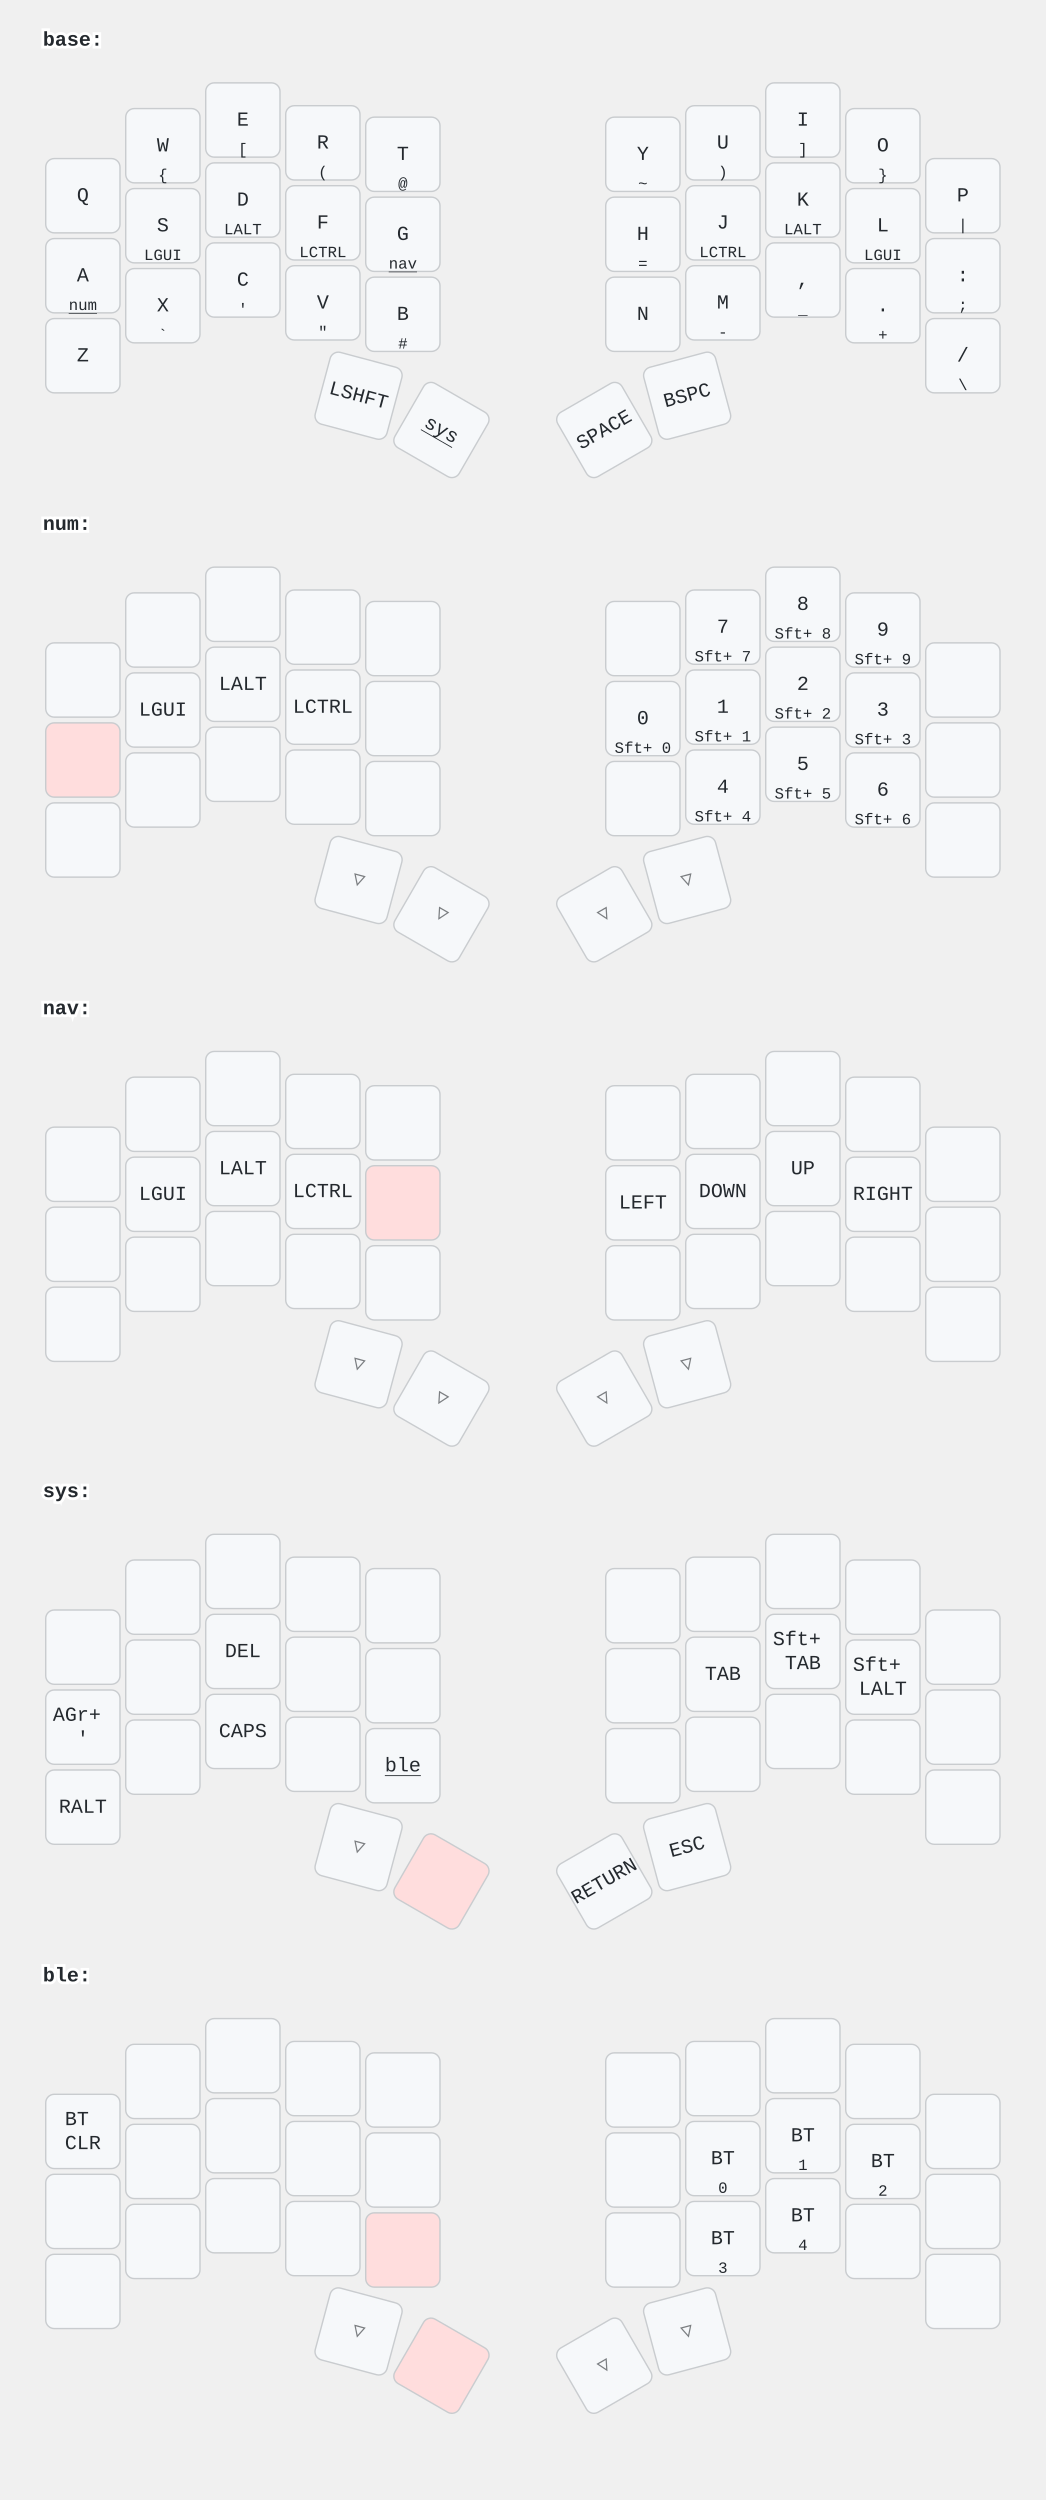
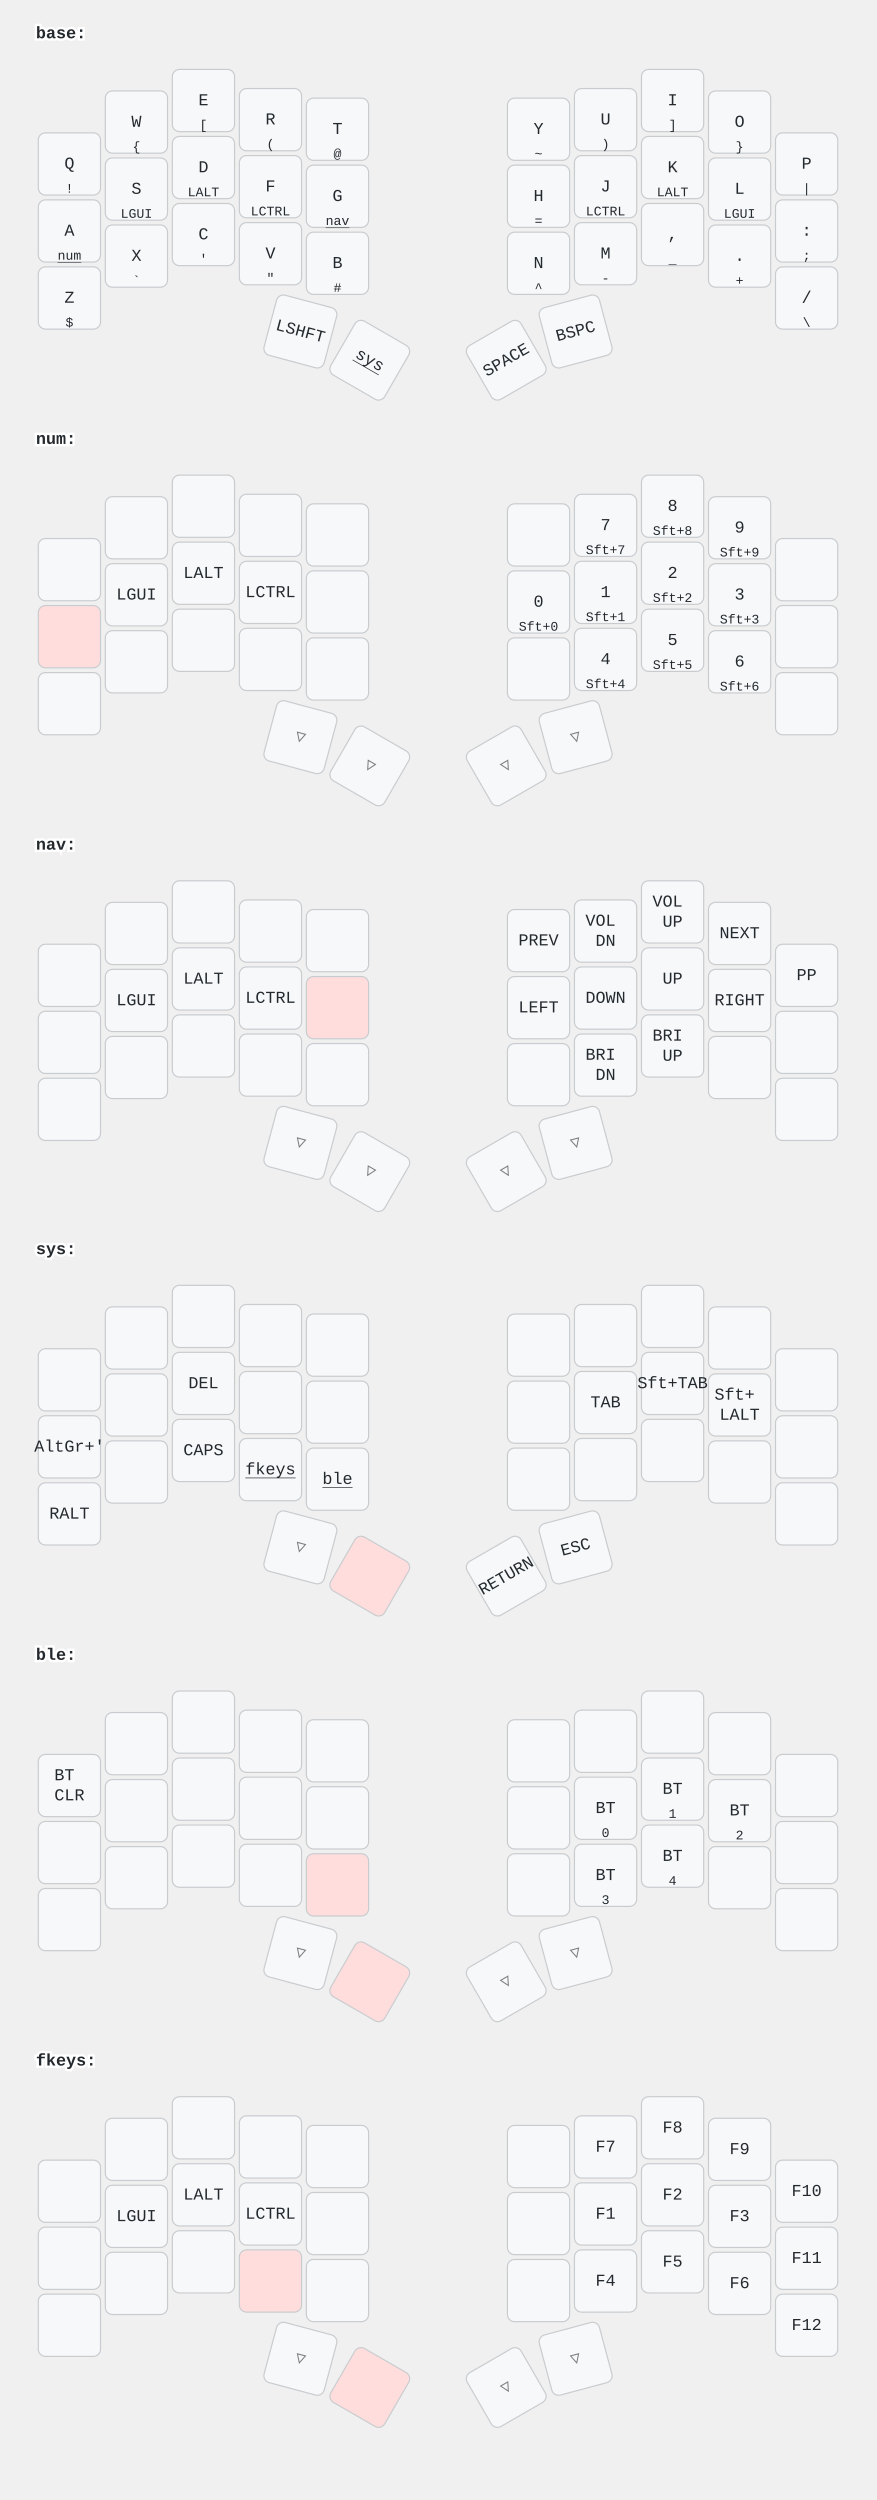
- <svg xmlns="http://www.w3.org/2000/svg" width="732" height="1750" viewBox="0 0 732 1750" class="keymap">
+ <svg xmlns="http://www.w3.org/2000/svg" width="732" height="2089" viewBox="0 0 732 2089" class="keymap">
  <style>/* inherit to force styles through use tags */
svg path {
    fill: inherit;
}

/* font and background color specifications */
svg.keymap {
    font-family: SFMono-Regular,Consolas,Liberation Mono,Menlo,monospace;
    font-size: 14px;
    font-kerning: normal;
    text-rendering: optimizeLegibility;
    fill: #24292e;
}

/* default key styling */
rect.key {
    fill: #f6f8fa;
}

rect.key, rect.combo {
    stroke: #c9cccf;
    stroke-width: 1;
}

/* default key side styling, only used is draw_key_sides is set */
rect.side {
    filter: brightness(90%);
}

/* color accent for combo boxes */
rect.combo, rect.combo-separate {
    fill: #cdf;
}

/* color accent for held keys */
rect.held, rect.combo.held {
    fill: #fdd;
}

/* color accent for ghost (optional) keys */
rect.ghost, rect.combo.ghost {
    stroke-dasharray: 4, 4;
    stroke-width: 2;
}

text {
    text-anchor: middle;
    dominant-baseline: middle;
}

/* styling for layer labels */
text.label {
    font-weight: bold;
    text-anchor: start;
    stroke: white;
    stroke-width: 4;
    paint-order: stroke;
}

/* styling for optional footer */
text.footer {
    text-anchor: end;
    dominant-baseline: auto;
    stroke: white;
    stroke-width: 4;
    paint-order: stroke;
}

- /* styling for combo tap, and key hold/shifted label text */
- text.combo, text.hold, text.shifted {
+ /* styling for combo tap, and key non-tap label text */
+ text.combo, text.hold, text.shifted, text.left, text.right {
    font-size: 11px;
}

text.hold {
    text-anchor: middle;
    dominant-baseline: auto;
}

text.shifted {
    text-anchor: middle;
    dominant-baseline: hanging;
}

+ text.left {
+     text-anchor: start;
+ }
+ 
+ text.right {
+     text-anchor: end;
+ }
+ 
text.layer-activator {
    text-decoration: underline;
}

/* styling for hold/shifted label text in combo box */
- text.combo.hold, text.combo.shifted {
+ text.combo.hold, text.combo.shifted, text.combo.left, text.combo.right {
    font-size: 8px;
}

/* lighter symbol for transparent keys */
text.trans {
    fill: #7b7e81;
}

/* styling for combo dendrons */
path.combo {
    stroke-width: 1;
    stroke: gray;
    fill: none;
}

/* Start Tabler Icons Cleanup */
/* cannot use height/width with glyphs */
.icon-tabler &gt; path {
    fill: inherit;
    stroke: inherit;
    stroke-width: 2;
}
/* hide tabler's default box */
.icon-tabler &gt; path[stroke="none"][fill="none"] {
    visibility: hidden;
}
/* End Tabler Icons Cleanup */
</style>
  <g transform="translate(30, 0)" class="layer-base">
    <text x="0" y="28" class="label" id="base">base:</text>
    <g transform="translate(0, 56)">
      <g transform="translate(28, 81)" class="key keypos-0">
        <rect rx="6" ry="6" x="-26" y="-26" width="52" height="52" class="key" />
        <text x="0" y="0" class="key tap">Q</text>
+         <text x="0" y="24" class="key hold">!</text>
      </g>
      <g transform="translate(84, 46)" class="key keypos-1">
        <rect rx="6" ry="6" x="-26" y="-26" width="52" height="52" class="key" />
        <text x="0" y="0" class="key tap">W</text>
        <text x="0" y="24" class="key hold">{</text>
      </g>
      <g transform="translate(140, 28)" class="key keypos-2">
        <rect rx="6" ry="6" x="-26" y="-26" width="52" height="52" class="key" />
        <text x="0" y="0" class="key tap">E</text>
        <text x="0" y="24" class="key hold">[</text>
      </g>
      <g transform="translate(196, 44)" class="key keypos-3">
        <rect rx="6" ry="6" x="-26" y="-26" width="52" height="52" class="key" />
        <text x="0" y="0" class="key tap">R</text>
        <text x="0" y="24" class="key hold">(</text>
      </g>
      <g transform="translate(252, 52)" class="key keypos-4">
        <rect rx="6" ry="6" x="-26" y="-26" width="52" height="52" class="key" />
        <text x="0" y="0" class="key tap">T</text>
        <text x="0" y="24" class="key hold">@</text>
      </g>
      <g transform="translate(420, 52)" class="key keypos-5">
        <rect rx="6" ry="6" x="-26" y="-26" width="52" height="52" class="key" />
        <text x="0" y="0" class="key tap">Y</text>
        <text x="0" y="24" class="key hold">~</text>
      </g>
      <g transform="translate(476, 44)" class="key keypos-6">
        <rect rx="6" ry="6" x="-26" y="-26" width="52" height="52" class="key" />
        <text x="0" y="0" class="key tap">U</text>
        <text x="0" y="24" class="key hold">)</text>
      </g>
      <g transform="translate(532, 28)" class="key keypos-7">
        <rect rx="6" ry="6" x="-26" y="-26" width="52" height="52" class="key" />
        <text x="0" y="0" class="key tap">I</text>
        <text x="0" y="24" class="key hold">]</text>
      </g>
      <g transform="translate(588, 46)" class="key keypos-8">
        <rect rx="6" ry="6" x="-26" y="-26" width="52" height="52" class="key" />
        <text x="0" y="0" class="key tap">O</text>
        <text x="0" y="24" class="key hold">}</text>
      </g>
      <g transform="translate(644, 81)" class="key keypos-9">
        <rect rx="6" ry="6" x="-26" y="-26" width="52" height="52" class="key" />
        <text x="0" y="0" class="key tap">P</text>
        <text x="0" y="24" class="key hold">|</text>
      </g>
      <g transform="translate(28, 137)" class="key keypos-10">
        <rect rx="6" ry="6" x="-26" y="-26" width="52" height="52" class="key" />
        <text x="0" y="0" class="key tap">A</text>
        <a href="#num">
          <text x="0" y="24" class="key hold layer-activator">num</text>
        </a>
      </g>
      <g transform="translate(84, 102)" class="key keypos-11">
        <rect rx="6" ry="6" x="-26" y="-26" width="52" height="52" class="key" />
        <text x="0" y="0" class="key tap">S</text>
        <text x="0" y="24" class="key hold">LGUI</text>
      </g>
      <g transform="translate(140, 84)" class="key keypos-12">
        <rect rx="6" ry="6" x="-26" y="-26" width="52" height="52" class="key" />
        <text x="0" y="0" class="key tap">D</text>
        <text x="0" y="24" class="key hold">LALT</text>
      </g>
      <g transform="translate(196, 100)" class="key keypos-13">
        <rect rx="6" ry="6" x="-26" y="-26" width="52" height="52" class="key" />
        <text x="0" y="0" class="key tap">F</text>
        <text x="0" y="24" class="key hold">LCTRL</text>
      </g>
      <g transform="translate(252, 108)" class="key keypos-14">
        <rect rx="6" ry="6" x="-26" y="-26" width="52" height="52" class="key" />
        <text x="0" y="0" class="key tap">G</text>
        <a href="#nav">
          <text x="0" y="24" class="key hold layer-activator">nav</text>
        </a>
      </g>
      <g transform="translate(420, 108)" class="key keypos-15">
        <rect rx="6" ry="6" x="-26" y="-26" width="52" height="52" class="key" />
        <text x="0" y="0" class="key tap">H</text>
        <text x="0" y="24" class="key hold">=</text>
      </g>
      <g transform="translate(476, 100)" class="key keypos-16">
        <rect rx="6" ry="6" x="-26" y="-26" width="52" height="52" class="key" />
        <text x="0" y="0" class="key tap">J</text>
        <text x="0" y="24" class="key hold">LCTRL</text>
      </g>
      <g transform="translate(532, 84)" class="key keypos-17">
        <rect rx="6" ry="6" x="-26" y="-26" width="52" height="52" class="key" />
        <text x="0" y="0" class="key tap">K</text>
        <text x="0" y="24" class="key hold">LALT</text>
      </g>
      <g transform="translate(588, 102)" class="key keypos-18">
        <rect rx="6" ry="6" x="-26" y="-26" width="52" height="52" class="key" />
        <text x="0" y="0" class="key tap">L</text>
        <text x="0" y="24" class="key hold">LGUI</text>
      </g>
      <g transform="translate(644, 137)" class="key keypos-19">
        <rect rx="6" ry="6" x="-26" y="-26" width="52" height="52" class="key" />
        <text x="0" y="0" class="key tap">:</text>
        <text x="0" y="24" class="key hold">;</text>
      </g>
      <g transform="translate(28, 193)" class="key keypos-20">
        <rect rx="6" ry="6" x="-26" y="-26" width="52" height="52" class="key" />
        <text x="0" y="0" class="key tap">Z</text>
+         <text x="0" y="24" class="key hold">$</text>
      </g>
      <g transform="translate(84, 158)" class="key keypos-21">
        <rect rx="6" ry="6" x="-26" y="-26" width="52" height="52" class="key" />
        <text x="0" y="0" class="key tap">X</text>
        <text x="0" y="24" class="key hold">`</text>
      </g>
      <g transform="translate(140, 140)" class="key keypos-22">
        <rect rx="6" ry="6" x="-26" y="-26" width="52" height="52" class="key" />
        <text x="0" y="0" class="key tap">C</text>
        <text x="0" y="24" class="key hold">'</text>
      </g>
      <g transform="translate(196, 156)" class="key keypos-23">
        <rect rx="6" ry="6" x="-26" y="-26" width="52" height="52" class="key" />
        <text x="0" y="0" class="key tap">V</text>
        <text x="0" y="24" class="key hold">"</text>
      </g>
      <g transform="translate(252, 164)" class="key keypos-24">
        <rect rx="6" ry="6" x="-26" y="-26" width="52" height="52" class="key" />
        <text x="0" y="0" class="key tap">B</text>
        <text x="0" y="24" class="key hold">#</text>
      </g>
      <g transform="translate(420, 164)" class="key keypos-25">
        <rect rx="6" ry="6" x="-26" y="-26" width="52" height="52" class="key" />
        <text x="0" y="0" class="key tap">N</text>
+         <text x="0" y="24" class="key hold">^</text>
      </g>
      <g transform="translate(476, 156)" class="key keypos-26">
        <rect rx="6" ry="6" x="-26" y="-26" width="52" height="52" class="key" />
        <text x="0" y="0" class="key tap">M</text>
        <text x="0" y="24" class="key hold">-</text>
      </g>
      <g transform="translate(532, 140)" class="key keypos-27">
        <rect rx="6" ry="6" x="-26" y="-26" width="52" height="52" class="key" />
        <text x="0" y="0" class="key tap">,</text>
        <text x="0" y="24" class="key hold">_</text>
      </g>
      <g transform="translate(588, 158)" class="key keypos-28">
        <rect rx="6" ry="6" x="-26" y="-26" width="52" height="52" class="key" />
        <text x="0" y="0" class="key tap">.</text>
        <text x="0" y="24" class="key hold">+</text>
      </g>
      <g transform="translate(644, 193)" class="key keypos-29">
        <rect rx="6" ry="6" x="-26" y="-26" width="52" height="52" class="key" />
        <text x="0" y="0" class="key tap">/</text>
        <text x="0" y="24" class="key hold">\</text>
      </g>
      <g transform="translate(221, 221) rotate(15.0)" class="key keypos-30">
        <rect rx="6" ry="6" x="-26" y="-26" width="52" height="52" class="key" />
        <text x="0" y="0" class="key tap">LSHFT</text>
      </g>
      <g transform="translate(279, 245) rotate(30.0)" class="key keypos-31">
        <rect rx="6" ry="6" x="-26" y="-26" width="52" height="52" class="key" />
        <a href="#sys">
          <text x="0" y="0" class="key tap layer-activator">sys</text>
        </a>
      </g>
      <g transform="translate(393, 245) rotate(-30.0)" class="key keypos-32">
        <rect rx="6" ry="6" x="-26" y="-26" width="52" height="52" class="key" />
        <text x="0" y="0" class="key tap">SPACE</text>
      </g>
      <g transform="translate(451, 221) rotate(-15.0)" class="key keypos-33">
        <rect rx="6" ry="6" x="-26" y="-26" width="52" height="52" class="key" />
        <text x="0" y="0" class="key tap">BSPC</text>
      </g>
    </g>
  </g>
  <g transform="translate(30, 339)" class="layer-num">
    <text x="0" y="28" class="label" id="num">num:</text>
    <g transform="translate(0, 56)">
      <g transform="translate(28, 81)" class="key keypos-0">
        <rect rx="6" ry="6" x="-26" y="-26" width="52" height="52" class="key" />
      </g>
      <g transform="translate(84, 46)" class="key keypos-1">
        <rect rx="6" ry="6" x="-26" y="-26" width="52" height="52" class="key" />
      </g>
      <g transform="translate(140, 28)" class="key keypos-2">
        <rect rx="6" ry="6" x="-26" y="-26" width="52" height="52" class="key" />
      </g>
      <g transform="translate(196, 44)" class="key keypos-3">
        <rect rx="6" ry="6" x="-26" y="-26" width="52" height="52" class="key" />
      </g>
      <g transform="translate(252, 52)" class="key keypos-4">
        <rect rx="6" ry="6" x="-26" y="-26" width="52" height="52" class="key" />
      </g>
      <g transform="translate(420, 52)" class="key keypos-5">
        <rect rx="6" ry="6" x="-26" y="-26" width="52" height="52" class="key" />
      </g>
      <g transform="translate(476, 44)" class="key keypos-6">
        <rect rx="6" ry="6" x="-26" y="-26" width="52" height="52" class="key" />
        <text x="0" y="0" class="key tap">7</text>
-         <text x="0" y="24" class="key hold">Sft+ 7</text>
+         <text x="0" y="24" class="key hold">Sft+7</text>
      </g>
      <g transform="translate(532, 28)" class="key keypos-7">
        <rect rx="6" ry="6" x="-26" y="-26" width="52" height="52" class="key" />
        <text x="0" y="0" class="key tap">8</text>
-         <text x="0" y="24" class="key hold">Sft+ 8</text>
+         <text x="0" y="24" class="key hold">Sft+8</text>
      </g>
      <g transform="translate(588, 46)" class="key keypos-8">
        <rect rx="6" ry="6" x="-26" y="-26" width="52" height="52" class="key" />
        <text x="0" y="0" class="key tap">9</text>
-         <text x="0" y="24" class="key hold">Sft+ 9</text>
+         <text x="0" y="24" class="key hold">Sft+9</text>
      </g>
      <g transform="translate(644, 81)" class="key keypos-9">
        <rect rx="6" ry="6" x="-26" y="-26" width="52" height="52" class="key" />
      </g>
      <g transform="translate(28, 137)" class="key held keypos-10">
        <rect rx="6" ry="6" x="-26" y="-26" width="52" height="52" class="key held" />
      </g>
      <g transform="translate(84, 102)" class="key keypos-11">
        <rect rx="6" ry="6" x="-26" y="-26" width="52" height="52" class="key" />
        <text x="0" y="0" class="key tap">LGUI</text>
      </g>
      <g transform="translate(140, 84)" class="key keypos-12">
        <rect rx="6" ry="6" x="-26" y="-26" width="52" height="52" class="key" />
        <text x="0" y="0" class="key tap">LALT</text>
      </g>
      <g transform="translate(196, 100)" class="key keypos-13">
        <rect rx="6" ry="6" x="-26" y="-26" width="52" height="52" class="key" />
        <text x="0" y="0" class="key tap">LCTRL</text>
      </g>
      <g transform="translate(252, 108)" class="key keypos-14">
        <rect rx="6" ry="6" x="-26" y="-26" width="52" height="52" class="key" />
      </g>
      <g transform="translate(420, 108)" class="key keypos-15">
        <rect rx="6" ry="6" x="-26" y="-26" width="52" height="52" class="key" />
        <text x="0" y="0" class="key tap">0</text>
-         <text x="0" y="24" class="key hold">Sft+ 0</text>
+         <text x="0" y="24" class="key hold">Sft+0</text>
      </g>
      <g transform="translate(476, 100)" class="key keypos-16">
        <rect rx="6" ry="6" x="-26" y="-26" width="52" height="52" class="key" />
        <text x="0" y="0" class="key tap">1</text>
-         <text x="0" y="24" class="key hold">Sft+ 1</text>
+         <text x="0" y="24" class="key hold">Sft+1</text>
      </g>
      <g transform="translate(532, 84)" class="key keypos-17">
        <rect rx="6" ry="6" x="-26" y="-26" width="52" height="52" class="key" />
        <text x="0" y="0" class="key tap">2</text>
-         <text x="0" y="24" class="key hold">Sft+ 2</text>
+         <text x="0" y="24" class="key hold">Sft+2</text>
      </g>
      <g transform="translate(588, 102)" class="key keypos-18">
        <rect rx="6" ry="6" x="-26" y="-26" width="52" height="52" class="key" />
        <text x="0" y="0" class="key tap">3</text>
-         <text x="0" y="24" class="key hold">Sft+ 3</text>
+         <text x="0" y="24" class="key hold">Sft+3</text>
      </g>
      <g transform="translate(644, 137)" class="key keypos-19">
        <rect rx="6" ry="6" x="-26" y="-26" width="52" height="52" class="key" />
      </g>
      <g transform="translate(28, 193)" class="key keypos-20">
        <rect rx="6" ry="6" x="-26" y="-26" width="52" height="52" class="key" />
      </g>
      <g transform="translate(84, 158)" class="key keypos-21">
        <rect rx="6" ry="6" x="-26" y="-26" width="52" height="52" class="key" />
      </g>
      <g transform="translate(140, 140)" class="key keypos-22">
        <rect rx="6" ry="6" x="-26" y="-26" width="52" height="52" class="key" />
      </g>
      <g transform="translate(196, 156)" class="key keypos-23">
        <rect rx="6" ry="6" x="-26" y="-26" width="52" height="52" class="key" />
      </g>
      <g transform="translate(252, 164)" class="key keypos-24">
        <rect rx="6" ry="6" x="-26" y="-26" width="52" height="52" class="key" />
      </g>
      <g transform="translate(420, 164)" class="key keypos-25">
        <rect rx="6" ry="6" x="-26" y="-26" width="52" height="52" class="key" />
      </g>
      <g transform="translate(476, 156)" class="key keypos-26">
        <rect rx="6" ry="6" x="-26" y="-26" width="52" height="52" class="key" />
        <text x="0" y="0" class="key tap">4</text>
-         <text x="0" y="24" class="key hold">Sft+ 4</text>
+         <text x="0" y="24" class="key hold">Sft+4</text>
      </g>
      <g transform="translate(532, 140)" class="key keypos-27">
        <rect rx="6" ry="6" x="-26" y="-26" width="52" height="52" class="key" />
        <text x="0" y="0" class="key tap">5</text>
-         <text x="0" y="24" class="key hold">Sft+ 5</text>
+         <text x="0" y="24" class="key hold">Sft+5</text>
      </g>
      <g transform="translate(588, 158)" class="key keypos-28">
        <rect rx="6" ry="6" x="-26" y="-26" width="52" height="52" class="key" />
        <text x="0" y="0" class="key tap">6</text>
-         <text x="0" y="24" class="key hold">Sft+ 6</text>
+         <text x="0" y="24" class="key hold">Sft+6</text>
      </g>
      <g transform="translate(644, 193)" class="key keypos-29">
        <rect rx="6" ry="6" x="-26" y="-26" width="52" height="52" class="key" />
      </g>
      <g transform="translate(221, 221) rotate(15.0)" class="key trans keypos-30">
        <rect rx="6" ry="6" x="-26" y="-26" width="52" height="52" class="key trans" />
        <text x="0" y="0" class="key trans tap">▽</text>
      </g>
      <g transform="translate(279, 245) rotate(30.0)" class="key trans keypos-31">
        <rect rx="6" ry="6" x="-26" y="-26" width="52" height="52" class="key trans" />
        <text x="0" y="0" class="key trans tap">▽</text>
      </g>
      <g transform="translate(393, 245) rotate(-30.0)" class="key trans keypos-32">
        <rect rx="6" ry="6" x="-26" y="-26" width="52" height="52" class="key trans" />
        <text x="0" y="0" class="key trans tap">▽</text>
      </g>
      <g transform="translate(451, 221) rotate(-15.0)" class="key trans keypos-33">
        <rect rx="6" ry="6" x="-26" y="-26" width="52" height="52" class="key trans" />
        <text x="0" y="0" class="key trans tap">▽</text>
      </g>
    </g>
  </g>
  <g transform="translate(30, 678)" class="layer-nav">
    <text x="0" y="28" class="label" id="nav">nav:</text>
    <g transform="translate(0, 56)">
      <g transform="translate(28, 81)" class="key keypos-0">
        <rect rx="6" ry="6" x="-26" y="-26" width="52" height="52" class="key" />
      </g>
      <g transform="translate(84, 46)" class="key keypos-1">
        <rect rx="6" ry="6" x="-26" y="-26" width="52" height="52" class="key" />
      </g>
      <g transform="translate(140, 28)" class="key keypos-2">
        <rect rx="6" ry="6" x="-26" y="-26" width="52" height="52" class="key" />
      </g>
      <g transform="translate(196, 44)" class="key keypos-3">
        <rect rx="6" ry="6" x="-26" y="-26" width="52" height="52" class="key" />
      </g>
      <g transform="translate(252, 52)" class="key keypos-4">
        <rect rx="6" ry="6" x="-26" y="-26" width="52" height="52" class="key" />
      </g>
      <g transform="translate(420, 52)" class="key keypos-5">
        <rect rx="6" ry="6" x="-26" y="-26" width="52" height="52" class="key" />
+         <text x="0" y="0" class="key tap">PREV</text>
      </g>
      <g transform="translate(476, 44)" class="key keypos-6">
        <rect rx="6" ry="6" x="-26" y="-26" width="52" height="52" class="key" />
+         <text x="0" y="0" class="key tap">
+           <tspan x="0" dy="-0.6em">VOL</tspan>
+           <tspan x="0" dy="1.2em">DN</tspan>
+         </text>
      </g>
      <g transform="translate(532, 28)" class="key keypos-7">
        <rect rx="6" ry="6" x="-26" y="-26" width="52" height="52" class="key" />
+         <text x="0" y="0" class="key tap">
+           <tspan x="0" dy="-0.6em">VOL</tspan>
+           <tspan x="0" dy="1.2em">UP</tspan>
+         </text>
      </g>
      <g transform="translate(588, 46)" class="key keypos-8">
        <rect rx="6" ry="6" x="-26" y="-26" width="52" height="52" class="key" />
+         <text x="0" y="0" class="key tap">NEXT</text>
      </g>
      <g transform="translate(644, 81)" class="key keypos-9">
        <rect rx="6" ry="6" x="-26" y="-26" width="52" height="52" class="key" />
+         <text x="0" y="0" class="key tap">PP</text>
      </g>
      <g transform="translate(28, 137)" class="key keypos-10">
        <rect rx="6" ry="6" x="-26" y="-26" width="52" height="52" class="key" />
      </g>
      <g transform="translate(84, 102)" class="key keypos-11">
        <rect rx="6" ry="6" x="-26" y="-26" width="52" height="52" class="key" />
        <text x="0" y="0" class="key tap">LGUI</text>
      </g>
      <g transform="translate(140, 84)" class="key keypos-12">
        <rect rx="6" ry="6" x="-26" y="-26" width="52" height="52" class="key" />
        <text x="0" y="0" class="key tap">LALT</text>
      </g>
      <g transform="translate(196, 100)" class="key keypos-13">
        <rect rx="6" ry="6" x="-26" y="-26" width="52" height="52" class="key" />
        <text x="0" y="0" class="key tap">LCTRL</text>
      </g>
      <g transform="translate(252, 108)" class="key held keypos-14">
        <rect rx="6" ry="6" x="-26" y="-26" width="52" height="52" class="key held" />
      </g>
      <g transform="translate(420, 108)" class="key keypos-15">
        <rect rx="6" ry="6" x="-26" y="-26" width="52" height="52" class="key" />
        <text x="0" y="0" class="key tap">LEFT</text>
      </g>
      <g transform="translate(476, 100)" class="key keypos-16">
        <rect rx="6" ry="6" x="-26" y="-26" width="52" height="52" class="key" />
        <text x="0" y="0" class="key tap">DOWN</text>
      </g>
      <g transform="translate(532, 84)" class="key keypos-17">
        <rect rx="6" ry="6" x="-26" y="-26" width="52" height="52" class="key" />
        <text x="0" y="0" class="key tap">UP</text>
      </g>
      <g transform="translate(588, 102)" class="key keypos-18">
        <rect rx="6" ry="6" x="-26" y="-26" width="52" height="52" class="key" />
        <text x="0" y="0" class="key tap">RIGHT</text>
      </g>
      <g transform="translate(644, 137)" class="key keypos-19">
        <rect rx="6" ry="6" x="-26" y="-26" width="52" height="52" class="key" />
      </g>
      <g transform="translate(28, 193)" class="key keypos-20">
        <rect rx="6" ry="6" x="-26" y="-26" width="52" height="52" class="key" />
      </g>
      <g transform="translate(84, 158)" class="key keypos-21">
        <rect rx="6" ry="6" x="-26" y="-26" width="52" height="52" class="key" />
      </g>
      <g transform="translate(140, 140)" class="key keypos-22">
        <rect rx="6" ry="6" x="-26" y="-26" width="52" height="52" class="key" />
      </g>
      <g transform="translate(196, 156)" class="key keypos-23">
        <rect rx="6" ry="6" x="-26" y="-26" width="52" height="52" class="key" />
      </g>
      <g transform="translate(252, 164)" class="key keypos-24">
        <rect rx="6" ry="6" x="-26" y="-26" width="52" height="52" class="key" />
      </g>
      <g transform="translate(420, 164)" class="key keypos-25">
        <rect rx="6" ry="6" x="-26" y="-26" width="52" height="52" class="key" />
      </g>
      <g transform="translate(476, 156)" class="key keypos-26">
        <rect rx="6" ry="6" x="-26" y="-26" width="52" height="52" class="key" />
+         <text x="0" y="0" class="key tap">
+           <tspan x="0" dy="-0.6em">BRI</tspan>
+           <tspan x="0" dy="1.2em">DN</tspan>
+         </text>
      </g>
      <g transform="translate(532, 140)" class="key keypos-27">
        <rect rx="6" ry="6" x="-26" y="-26" width="52" height="52" class="key" />
+         <text x="0" y="0" class="key tap">
+           <tspan x="0" dy="-0.6em">BRI</tspan>
+           <tspan x="0" dy="1.2em">UP</tspan>
+         </text>
      </g>
      <g transform="translate(588, 158)" class="key keypos-28">
        <rect rx="6" ry="6" x="-26" y="-26" width="52" height="52" class="key" />
      </g>
      <g transform="translate(644, 193)" class="key keypos-29">
        <rect rx="6" ry="6" x="-26" y="-26" width="52" height="52" class="key" />
      </g>
      <g transform="translate(221, 221) rotate(15.0)" class="key trans keypos-30">
        <rect rx="6" ry="6" x="-26" y="-26" width="52" height="52" class="key trans" />
        <text x="0" y="0" class="key trans tap">▽</text>
      </g>
      <g transform="translate(279, 245) rotate(30.0)" class="key trans keypos-31">
        <rect rx="6" ry="6" x="-26" y="-26" width="52" height="52" class="key trans" />
        <text x="0" y="0" class="key trans tap">▽</text>
      </g>
      <g transform="translate(393, 245) rotate(-30.0)" class="key trans keypos-32">
        <rect rx="6" ry="6" x="-26" y="-26" width="52" height="52" class="key trans" />
        <text x="0" y="0" class="key trans tap">▽</text>
      </g>
      <g transform="translate(451, 221) rotate(-15.0)" class="key trans keypos-33">
        <rect rx="6" ry="6" x="-26" y="-26" width="52" height="52" class="key trans" />
        <text x="0" y="0" class="key trans tap">▽</text>
      </g>
    </g>
  </g>
  <g transform="translate(30, 1016)" class="layer-sys">
    <text x="0" y="28" class="label" id="sys">sys:</text>
    <g transform="translate(0, 56)">
      <g transform="translate(28, 81)" class="key keypos-0">
        <rect rx="6" ry="6" x="-26" y="-26" width="52" height="52" class="key" />
      </g>
      <g transform="translate(84, 46)" class="key keypos-1">
        <rect rx="6" ry="6" x="-26" y="-26" width="52" height="52" class="key" />
      </g>
      <g transform="translate(140, 28)" class="key keypos-2">
        <rect rx="6" ry="6" x="-26" y="-26" width="52" height="52" class="key" />
      </g>
      <g transform="translate(196, 44)" class="key keypos-3">
        <rect rx="6" ry="6" x="-26" y="-26" width="52" height="52" class="key" />
      </g>
      <g transform="translate(252, 52)" class="key keypos-4">
        <rect rx="6" ry="6" x="-26" y="-26" width="52" height="52" class="key" />
      </g>
      <g transform="translate(420, 52)" class="key keypos-5">
        <rect rx="6" ry="6" x="-26" y="-26" width="52" height="52" class="key" />
      </g>
      <g transform="translate(476, 44)" class="key keypos-6">
        <rect rx="6" ry="6" x="-26" y="-26" width="52" height="52" class="key" />
      </g>
      <g transform="translate(532, 28)" class="key keypos-7">
        <rect rx="6" ry="6" x="-26" y="-26" width="52" height="52" class="key" />
      </g>
      <g transform="translate(588, 46)" class="key keypos-8">
        <rect rx="6" ry="6" x="-26" y="-26" width="52" height="52" class="key" />
      </g>
      <g transform="translate(644, 81)" class="key keypos-9">
        <rect rx="6" ry="6" x="-26" y="-26" width="52" height="52" class="key" />
      </g>
      <g transform="translate(28, 137)" class="key keypos-10">
        <rect rx="6" ry="6" x="-26" y="-26" width="52" height="52" class="key" />
-         <text x="0" y="0" class="key tap">
-           <tspan x="0" dy="-0.6em">AGr+</tspan>
-           <tspan x="0" dy="1.2em">'</tspan>
-         </text>
+         <text x="0" y="0" class="key tap">AltGr+'</text>
      </g>
      <g transform="translate(84, 102)" class="key keypos-11">
        <rect rx="6" ry="6" x="-26" y="-26" width="52" height="52" class="key" />
      </g>
      <g transform="translate(140, 84)" class="key keypos-12">
        <rect rx="6" ry="6" x="-26" y="-26" width="52" height="52" class="key" />
        <text x="0" y="0" class="key tap">DEL</text>
      </g>
      <g transform="translate(196, 100)" class="key keypos-13">
        <rect rx="6" ry="6" x="-26" y="-26" width="52" height="52" class="key" />
      </g>
      <g transform="translate(252, 108)" class="key keypos-14">
        <rect rx="6" ry="6" x="-26" y="-26" width="52" height="52" class="key" />
      </g>
      <g transform="translate(420, 108)" class="key keypos-15">
        <rect rx="6" ry="6" x="-26" y="-26" width="52" height="52" class="key" />
      </g>
      <g transform="translate(476, 100)" class="key keypos-16">
        <rect rx="6" ry="6" x="-26" y="-26" width="52" height="52" class="key" />
        <text x="0" y="0" class="key tap">TAB</text>
      </g>
      <g transform="translate(532, 84)" class="key keypos-17">
        <rect rx="6" ry="6" x="-26" y="-26" width="52" height="52" class="key" />
-         <text x="0" y="0" class="key tap">
-           <tspan x="0" dy="-0.6em">Sft+</tspan>
-           <tspan x="0" dy="1.2em">TAB</tspan>
-         </text>
+         <text x="0" y="0" class="key tap">Sft+TAB</text>
      </g>
      <g transform="translate(588, 102)" class="key keypos-18">
        <rect rx="6" ry="6" x="-26" y="-26" width="52" height="52" class="key" />
        <text x="0" y="0" class="key tap">
          <tspan x="0" dy="-0.6em">Sft+</tspan>
          <tspan x="0" dy="1.2em">LALT</tspan>
        </text>
      </g>
      <g transform="translate(644, 137)" class="key keypos-19">
        <rect rx="6" ry="6" x="-26" y="-26" width="52" height="52" class="key" />
      </g>
      <g transform="translate(28, 193)" class="key keypos-20">
        <rect rx="6" ry="6" x="-26" y="-26" width="52" height="52" class="key" />
        <text x="0" y="0" class="key tap">RALT</text>
      </g>
      <g transform="translate(84, 158)" class="key keypos-21">
        <rect rx="6" ry="6" x="-26" y="-26" width="52" height="52" class="key" />
      </g>
      <g transform="translate(140, 140)" class="key keypos-22">
        <rect rx="6" ry="6" x="-26" y="-26" width="52" height="52" class="key" />
        <text x="0" y="0" class="key tap">CAPS</text>
      </g>
      <g transform="translate(196, 156)" class="key keypos-23">
        <rect rx="6" ry="6" x="-26" y="-26" width="52" height="52" class="key" />
+         <a href="#fkeys">
+           <text x="0" y="0" class="key tap layer-activator">fkeys</text>
+         </a>
      </g>
      <g transform="translate(252, 164)" class="key keypos-24">
        <rect rx="6" ry="6" x="-26" y="-26" width="52" height="52" class="key" />
        <a href="#ble">
          <text x="0" y="0" class="key tap layer-activator">ble</text>
        </a>
      </g>
      <g transform="translate(420, 164)" class="key keypos-25">
        <rect rx="6" ry="6" x="-26" y="-26" width="52" height="52" class="key" />
      </g>
      <g transform="translate(476, 156)" class="key keypos-26">
        <rect rx="6" ry="6" x="-26" y="-26" width="52" height="52" class="key" />
      </g>
      <g transform="translate(532, 140)" class="key keypos-27">
        <rect rx="6" ry="6" x="-26" y="-26" width="52" height="52" class="key" />
      </g>
      <g transform="translate(588, 158)" class="key keypos-28">
        <rect rx="6" ry="6" x="-26" y="-26" width="52" height="52" class="key" />
      </g>
      <g transform="translate(644, 193)" class="key keypos-29">
        <rect rx="6" ry="6" x="-26" y="-26" width="52" height="52" class="key" />
      </g>
      <g transform="translate(221, 221) rotate(15.0)" class="key trans keypos-30">
        <rect rx="6" ry="6" x="-26" y="-26" width="52" height="52" class="key trans" />
        <text x="0" y="0" class="key trans tap">▽</text>
      </g>
      <g transform="translate(279, 245) rotate(30.0)" class="key held keypos-31">
        <rect rx="6" ry="6" x="-26" y="-26" width="52" height="52" class="key held" />
      </g>
      <g transform="translate(393, 245) rotate(-30.0)" class="key keypos-32">
        <rect rx="6" ry="6" x="-26" y="-26" width="52" height="52" class="key" />
        <text x="0" y="0" class="key tap">RETURN</text>
      </g>
      <g transform="translate(451, 221) rotate(-15.0)" class="key keypos-33">
        <rect rx="6" ry="6" x="-26" y="-26" width="52" height="52" class="key" />
        <text x="0" y="0" class="key tap">ESC</text>
      </g>
    </g>
  </g>
  <g transform="translate(30, 1355)" class="layer-ble">
    <text x="0" y="28" class="label" id="ble">ble:</text>
    <g transform="translate(0, 56)">
      <g transform="translate(28, 81)" class="key keypos-0">
        <rect rx="6" ry="6" x="-26" y="-26" width="52" height="52" class="key" />
        <text x="0" y="0" class="key tap">
          <tspan x="0" dy="-0.6em">BT</tspan>
          <tspan x="0" dy="1.2em">CLR</tspan>
        </text>
      </g>
      <g transform="translate(84, 46)" class="key keypos-1">
        <rect rx="6" ry="6" x="-26" y="-26" width="52" height="52" class="key" />
      </g>
      <g transform="translate(140, 28)" class="key keypos-2">
        <rect rx="6" ry="6" x="-26" y="-26" width="52" height="52" class="key" />
      </g>
      <g transform="translate(196, 44)" class="key keypos-3">
        <rect rx="6" ry="6" x="-26" y="-26" width="52" height="52" class="key" />
      </g>
      <g transform="translate(252, 52)" class="key keypos-4">
        <rect rx="6" ry="6" x="-26" y="-26" width="52" height="52" class="key" />
      </g>
      <g transform="translate(420, 52)" class="key keypos-5">
        <rect rx="6" ry="6" x="-26" y="-26" width="52" height="52" class="key" />
      </g>
      <g transform="translate(476, 44)" class="key keypos-6">
        <rect rx="6" ry="6" x="-26" y="-26" width="52" height="52" class="key" />
      </g>
      <g transform="translate(532, 28)" class="key keypos-7">
        <rect rx="6" ry="6" x="-26" y="-26" width="52" height="52" class="key" />
      </g>
      <g transform="translate(588, 46)" class="key keypos-8">
        <rect rx="6" ry="6" x="-26" y="-26" width="52" height="52" class="key" />
      </g>
      <g transform="translate(644, 81)" class="key keypos-9">
        <rect rx="6" ry="6" x="-26" y="-26" width="52" height="52" class="key" />
      </g>
      <g transform="translate(28, 137)" class="key keypos-10">
        <rect rx="6" ry="6" x="-26" y="-26" width="52" height="52" class="key" />
      </g>
      <g transform="translate(84, 102)" class="key keypos-11">
        <rect rx="6" ry="6" x="-26" y="-26" width="52" height="52" class="key" />
      </g>
      <g transform="translate(140, 84)" class="key keypos-12">
        <rect rx="6" ry="6" x="-26" y="-26" width="52" height="52" class="key" />
      </g>
      <g transform="translate(196, 100)" class="key keypos-13">
        <rect rx="6" ry="6" x="-26" y="-26" width="52" height="52" class="key" />
      </g>
      <g transform="translate(252, 108)" class="key keypos-14">
        <rect rx="6" ry="6" x="-26" y="-26" width="52" height="52" class="key" />
      </g>
      <g transform="translate(420, 108)" class="key keypos-15">
        <rect rx="6" ry="6" x="-26" y="-26" width="52" height="52" class="key" />
      </g>
      <g transform="translate(476, 100)" class="key keypos-16">
        <rect rx="6" ry="6" x="-26" y="-26" width="52" height="52" class="key" />
        <text x="0" y="0" class="key tap">BT</text>
        <text x="0" y="24" class="key hold">0</text>
      </g>
      <g transform="translate(532, 84)" class="key keypos-17">
        <rect rx="6" ry="6" x="-26" y="-26" width="52" height="52" class="key" />
        <text x="0" y="0" class="key tap">BT</text>
        <text x="0" y="24" class="key hold">1</text>
      </g>
      <g transform="translate(588, 102)" class="key keypos-18">
        <rect rx="6" ry="6" x="-26" y="-26" width="52" height="52" class="key" />
        <text x="0" y="0" class="key tap">BT</text>
        <text x="0" y="24" class="key hold">2</text>
      </g>
      <g transform="translate(644, 137)" class="key keypos-19">
        <rect rx="6" ry="6" x="-26" y="-26" width="52" height="52" class="key" />
      </g>
      <g transform="translate(28, 193)" class="key keypos-20">
        <rect rx="6" ry="6" x="-26" y="-26" width="52" height="52" class="key" />
      </g>
      <g transform="translate(84, 158)" class="key keypos-21">
        <rect rx="6" ry="6" x="-26" y="-26" width="52" height="52" class="key" />
      </g>
      <g transform="translate(140, 140)" class="key keypos-22">
        <rect rx="6" ry="6" x="-26" y="-26" width="52" height="52" class="key" />
      </g>
      <g transform="translate(196, 156)" class="key keypos-23">
        <rect rx="6" ry="6" x="-26" y="-26" width="52" height="52" class="key" />
      </g>
      <g transform="translate(252, 164)" class="key held keypos-24">
        <rect rx="6" ry="6" x="-26" y="-26" width="52" height="52" class="key held" />
      </g>
      <g transform="translate(420, 164)" class="key keypos-25">
        <rect rx="6" ry="6" x="-26" y="-26" width="52" height="52" class="key" />
      </g>
      <g transform="translate(476, 156)" class="key keypos-26">
        <rect rx="6" ry="6" x="-26" y="-26" width="52" height="52" class="key" />
        <text x="0" y="0" class="key tap">BT</text>
        <text x="0" y="24" class="key hold">3</text>
      </g>
      <g transform="translate(532, 140)" class="key keypos-27">
        <rect rx="6" ry="6" x="-26" y="-26" width="52" height="52" class="key" />
        <text x="0" y="0" class="key tap">BT</text>
        <text x="0" y="24" class="key hold">4</text>
      </g>
      <g transform="translate(588, 158)" class="key keypos-28">
        <rect rx="6" ry="6" x="-26" y="-26" width="52" height="52" class="key" />
      </g>
      <g transform="translate(644, 193)" class="key keypos-29">
        <rect rx="6" ry="6" x="-26" y="-26" width="52" height="52" class="key" />
      </g>
      <g transform="translate(221, 221) rotate(15.0)" class="key trans keypos-30">
        <rect rx="6" ry="6" x="-26" y="-26" width="52" height="52" class="key trans" />
        <text x="0" y="0" class="key trans tap">▽</text>
      </g>
      <g transform="translate(279, 245) rotate(30.0)" class="key held keypos-31">
        <rect rx="6" ry="6" x="-26" y="-26" width="52" height="52" class="key held" />
      </g>
      <g transform="translate(393, 245) rotate(-30.0)" class="key trans keypos-32">
        <rect rx="6" ry="6" x="-26" y="-26" width="52" height="52" class="key trans" />
        <text x="0" y="0" class="key trans tap">▽</text>
      </g>
      <g transform="translate(451, 221) rotate(-15.0)" class="key trans keypos-33">
        <rect rx="6" ry="6" x="-26" y="-26" width="52" height="52" class="key trans" />
        <text x="0" y="0" class="key trans tap">▽</text>
      </g>
    </g>
  </g>
+   <g transform="translate(30, 1694)" class="layer-fkeys">
+     <text x="0" y="28" class="label" id="fkeys">fkeys:</text>
+     <g transform="translate(0, 56)">
+       <g transform="translate(28, 81)" class="key keypos-0">
+         <rect rx="6" ry="6" x="-26" y="-26" width="52" height="52" class="key" />
+       </g>
+       <g transform="translate(84, 46)" class="key keypos-1">
+         <rect rx="6" ry="6" x="-26" y="-26" width="52" height="52" class="key" />
+       </g>
+       <g transform="translate(140, 28)" class="key keypos-2">
+         <rect rx="6" ry="6" x="-26" y="-26" width="52" height="52" class="key" />
+       </g>
+       <g transform="translate(196, 44)" class="key keypos-3">
+         <rect rx="6" ry="6" x="-26" y="-26" width="52" height="52" class="key" />
+       </g>
+       <g transform="translate(252, 52)" class="key keypos-4">
+         <rect rx="6" ry="6" x="-26" y="-26" width="52" height="52" class="key" />
+       </g>
+       <g transform="translate(420, 52)" class="key keypos-5">
+         <rect rx="6" ry="6" x="-26" y="-26" width="52" height="52" class="key" />
+       </g>
+       <g transform="translate(476, 44)" class="key keypos-6">
+         <rect rx="6" ry="6" x="-26" y="-26" width="52" height="52" class="key" />
+         <text x="0" y="0" class="key tap">F7</text>
+       </g>
+       <g transform="translate(532, 28)" class="key keypos-7">
+         <rect rx="6" ry="6" x="-26" y="-26" width="52" height="52" class="key" />
+         <text x="0" y="0" class="key tap">F8</text>
+       </g>
+       <g transform="translate(588, 46)" class="key keypos-8">
+         <rect rx="6" ry="6" x="-26" y="-26" width="52" height="52" class="key" />
+         <text x="0" y="0" class="key tap">F9</text>
+       </g>
+       <g transform="translate(644, 81)" class="key keypos-9">
+         <rect rx="6" ry="6" x="-26" y="-26" width="52" height="52" class="key" />
+         <text x="0" y="0" class="key tap">F10</text>
+       </g>
+       <g transform="translate(28, 137)" class="key keypos-10">
+         <rect rx="6" ry="6" x="-26" y="-26" width="52" height="52" class="key" />
+       </g>
+       <g transform="translate(84, 102)" class="key keypos-11">
+         <rect rx="6" ry="6" x="-26" y="-26" width="52" height="52" class="key" />
+         <text x="0" y="0" class="key tap">LGUI</text>
+       </g>
+       <g transform="translate(140, 84)" class="key keypos-12">
+         <rect rx="6" ry="6" x="-26" y="-26" width="52" height="52" class="key" />
+         <text x="0" y="0" class="key tap">LALT</text>
+       </g>
+       <g transform="translate(196, 100)" class="key keypos-13">
+         <rect rx="6" ry="6" x="-26" y="-26" width="52" height="52" class="key" />
+         <text x="0" y="0" class="key tap">LCTRL</text>
+       </g>
+       <g transform="translate(252, 108)" class="key keypos-14">
+         <rect rx="6" ry="6" x="-26" y="-26" width="52" height="52" class="key" />
+       </g>
+       <g transform="translate(420, 108)" class="key keypos-15">
+         <rect rx="6" ry="6" x="-26" y="-26" width="52" height="52" class="key" />
+       </g>
+       <g transform="translate(476, 100)" class="key keypos-16">
+         <rect rx="6" ry="6" x="-26" y="-26" width="52" height="52" class="key" />
+         <text x="0" y="0" class="key tap">F1</text>
+       </g>
+       <g transform="translate(532, 84)" class="key keypos-17">
+         <rect rx="6" ry="6" x="-26" y="-26" width="52" height="52" class="key" />
+         <text x="0" y="0" class="key tap">F2</text>
+       </g>
+       <g transform="translate(588, 102)" class="key keypos-18">
+         <rect rx="6" ry="6" x="-26" y="-26" width="52" height="52" class="key" />
+         <text x="0" y="0" class="key tap">F3</text>
+       </g>
+       <g transform="translate(644, 137)" class="key keypos-19">
+         <rect rx="6" ry="6" x="-26" y="-26" width="52" height="52" class="key" />
+         <text x="0" y="0" class="key tap">F11</text>
+       </g>
+       <g transform="translate(28, 193)" class="key keypos-20">
+         <rect rx="6" ry="6" x="-26" y="-26" width="52" height="52" class="key" />
+       </g>
+       <g transform="translate(84, 158)" class="key keypos-21">
+         <rect rx="6" ry="6" x="-26" y="-26" width="52" height="52" class="key" />
+       </g>
+       <g transform="translate(140, 140)" class="key keypos-22">
+         <rect rx="6" ry="6" x="-26" y="-26" width="52" height="52" class="key" />
+       </g>
+       <g transform="translate(196, 156)" class="key held keypos-23">
+         <rect rx="6" ry="6" x="-26" y="-26" width="52" height="52" class="key held" />
+       </g>
+       <g transform="translate(252, 164)" class="key keypos-24">
+         <rect rx="6" ry="6" x="-26" y="-26" width="52" height="52" class="key" />
+       </g>
+       <g transform="translate(420, 164)" class="key keypos-25">
+         <rect rx="6" ry="6" x="-26" y="-26" width="52" height="52" class="key" />
+       </g>
+       <g transform="translate(476, 156)" class="key keypos-26">
+         <rect rx="6" ry="6" x="-26" y="-26" width="52" height="52" class="key" />
+         <text x="0" y="0" class="key tap">F4</text>
+       </g>
+       <g transform="translate(532, 140)" class="key keypos-27">
+         <rect rx="6" ry="6" x="-26" y="-26" width="52" height="52" class="key" />
+         <text x="0" y="0" class="key tap">F5</text>
+       </g>
+       <g transform="translate(588, 158)" class="key keypos-28">
+         <rect rx="6" ry="6" x="-26" y="-26" width="52" height="52" class="key" />
+         <text x="0" y="0" class="key tap">F6</text>
+       </g>
+       <g transform="translate(644, 193)" class="key keypos-29">
+         <rect rx="6" ry="6" x="-26" y="-26" width="52" height="52" class="key" />
+         <text x="0" y="0" class="key tap">F12</text>
+       </g>
+       <g transform="translate(221, 221) rotate(15.0)" class="key trans keypos-30">
+         <rect rx="6" ry="6" x="-26" y="-26" width="52" height="52" class="key trans" />
+         <text x="0" y="0" class="key trans tap">▽</text>
+       </g>
+       <g transform="translate(279, 245) rotate(30.0)" class="key held keypos-31">
+         <rect rx="6" ry="6" x="-26" y="-26" width="52" height="52" class="key held" />
+       </g>
+       <g transform="translate(393, 245) rotate(-30.0)" class="key trans keypos-32">
+         <rect rx="6" ry="6" x="-26" y="-26" width="52" height="52" class="key trans" />
+         <text x="0" y="0" class="key trans tap">▽</text>
+       </g>
+       <g transform="translate(451, 221) rotate(-15.0)" class="key trans keypos-33">
+         <rect rx="6" ry="6" x="-26" y="-26" width="52" height="52" class="key trans" />
+         <text x="0" y="0" class="key trans tap">▽</text>
+       </g>
+     </g>
+   </g>
</svg>
